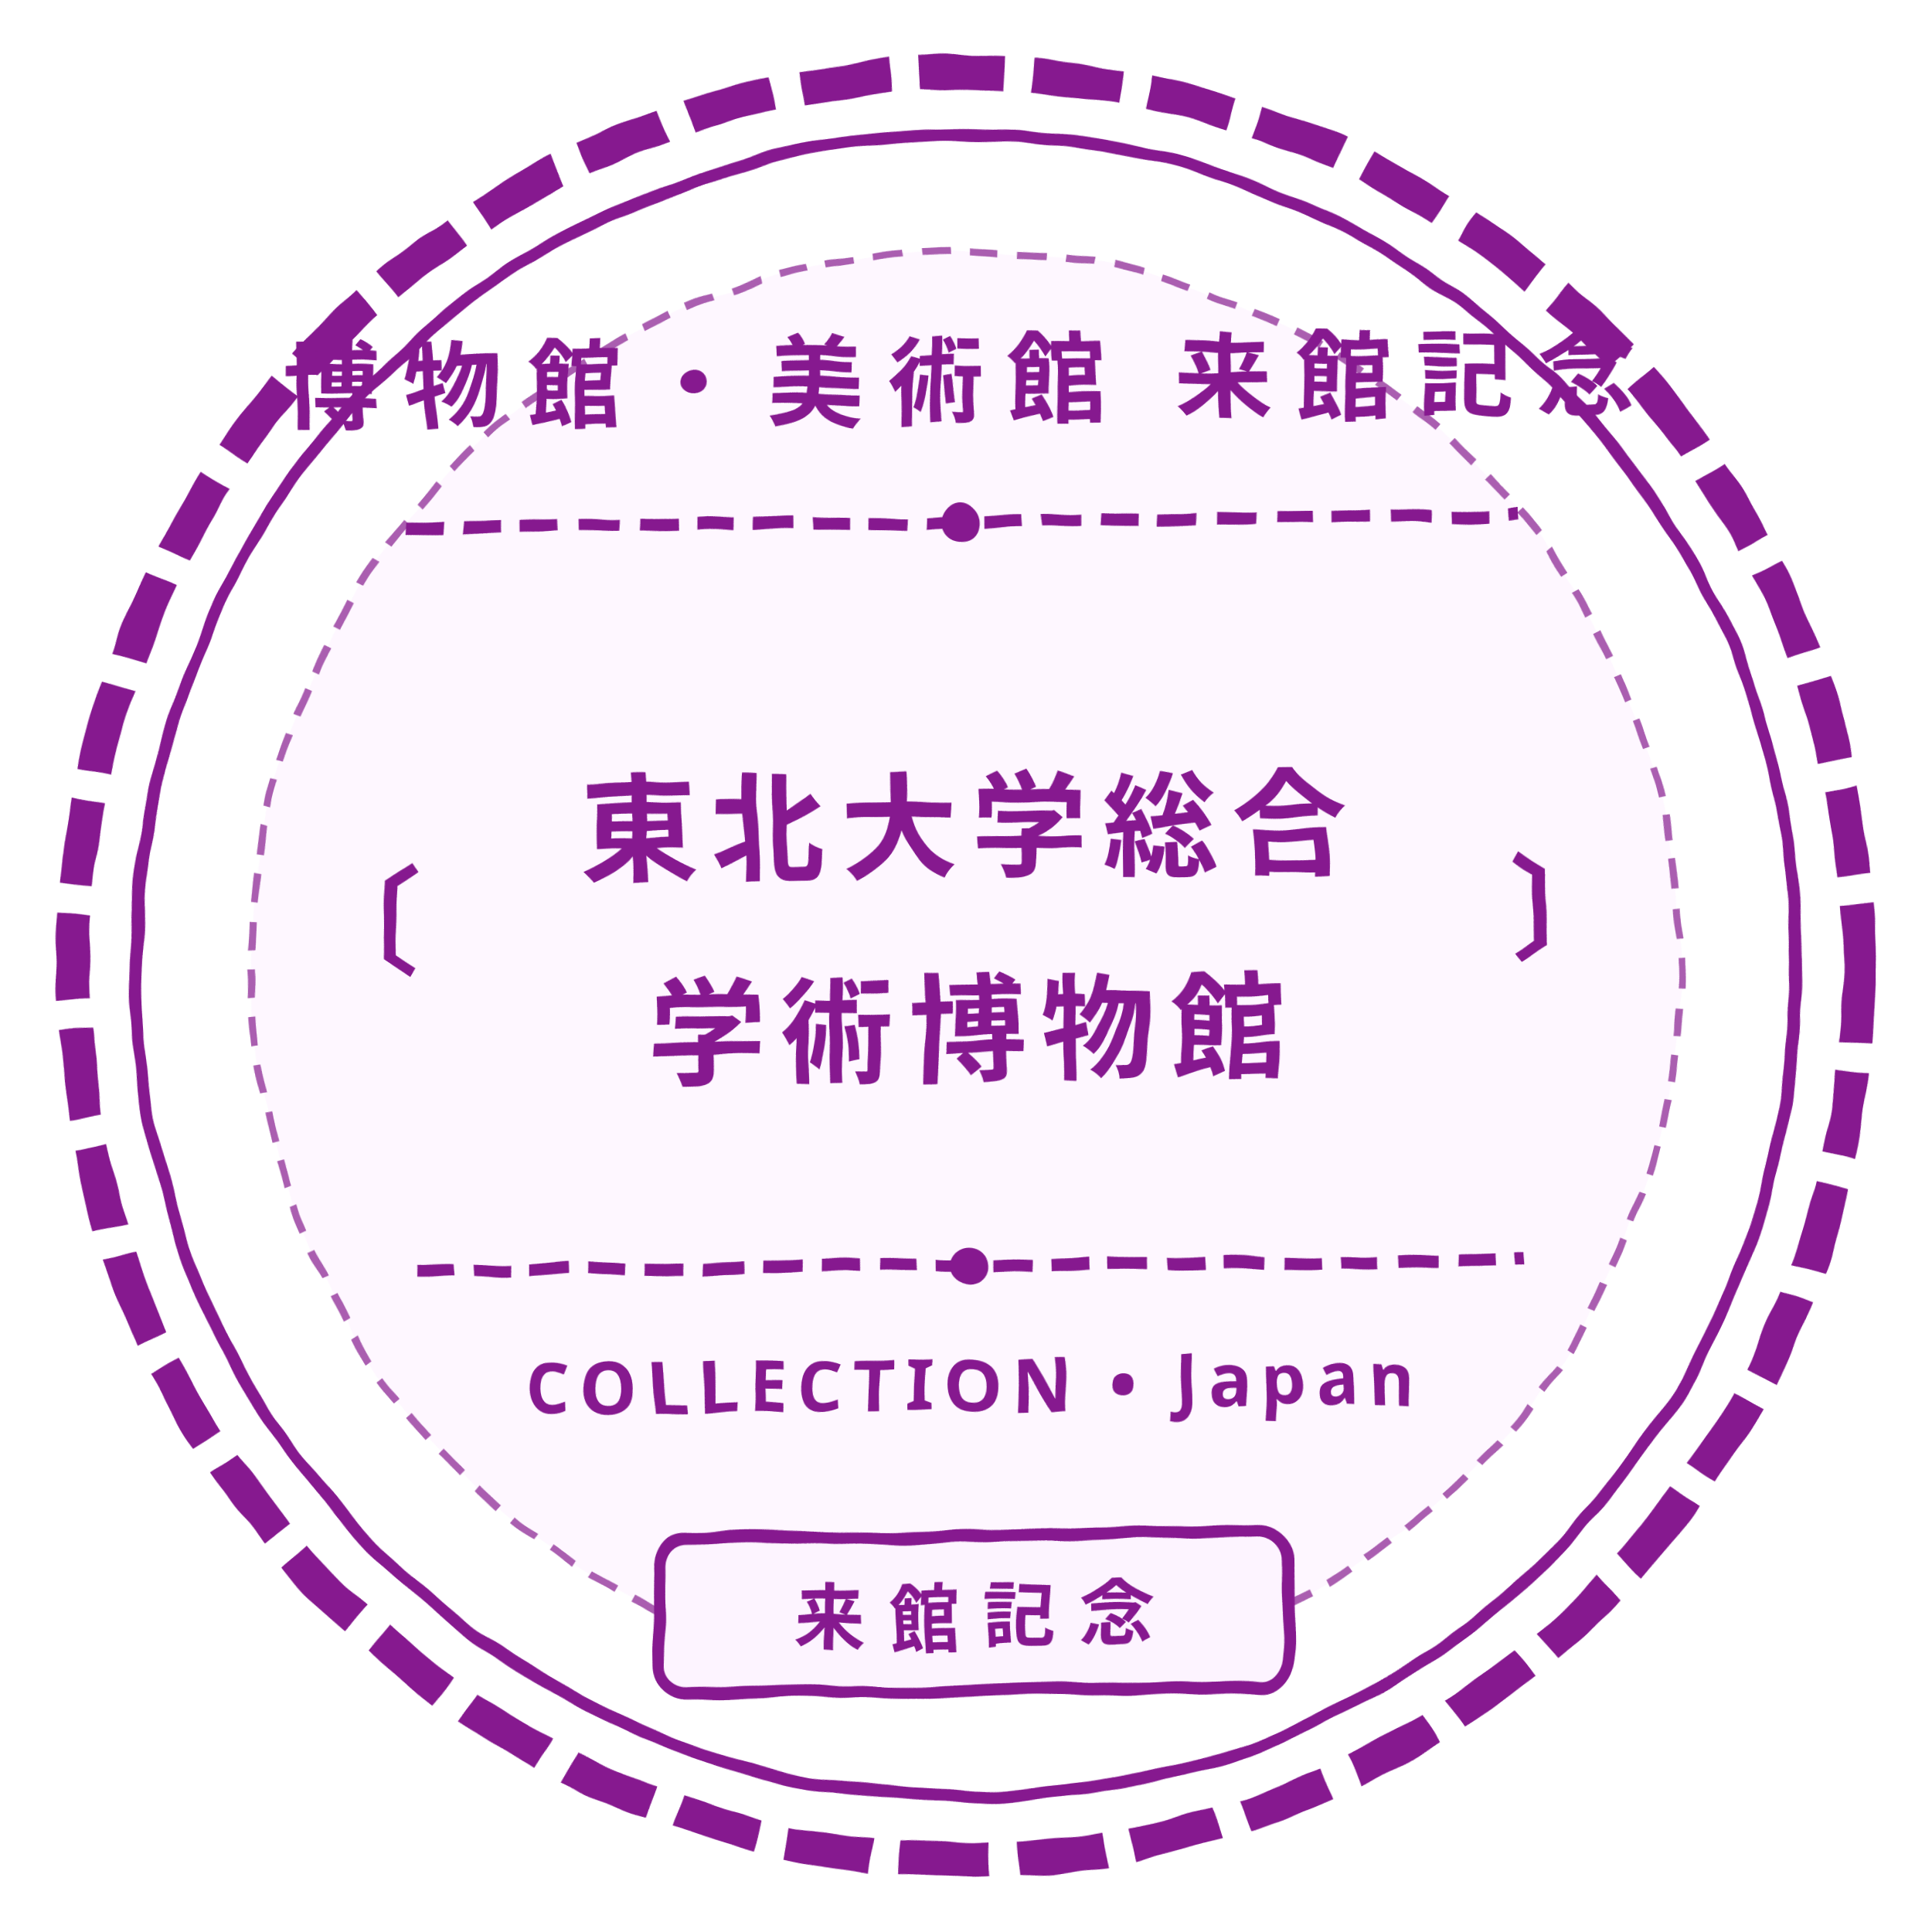
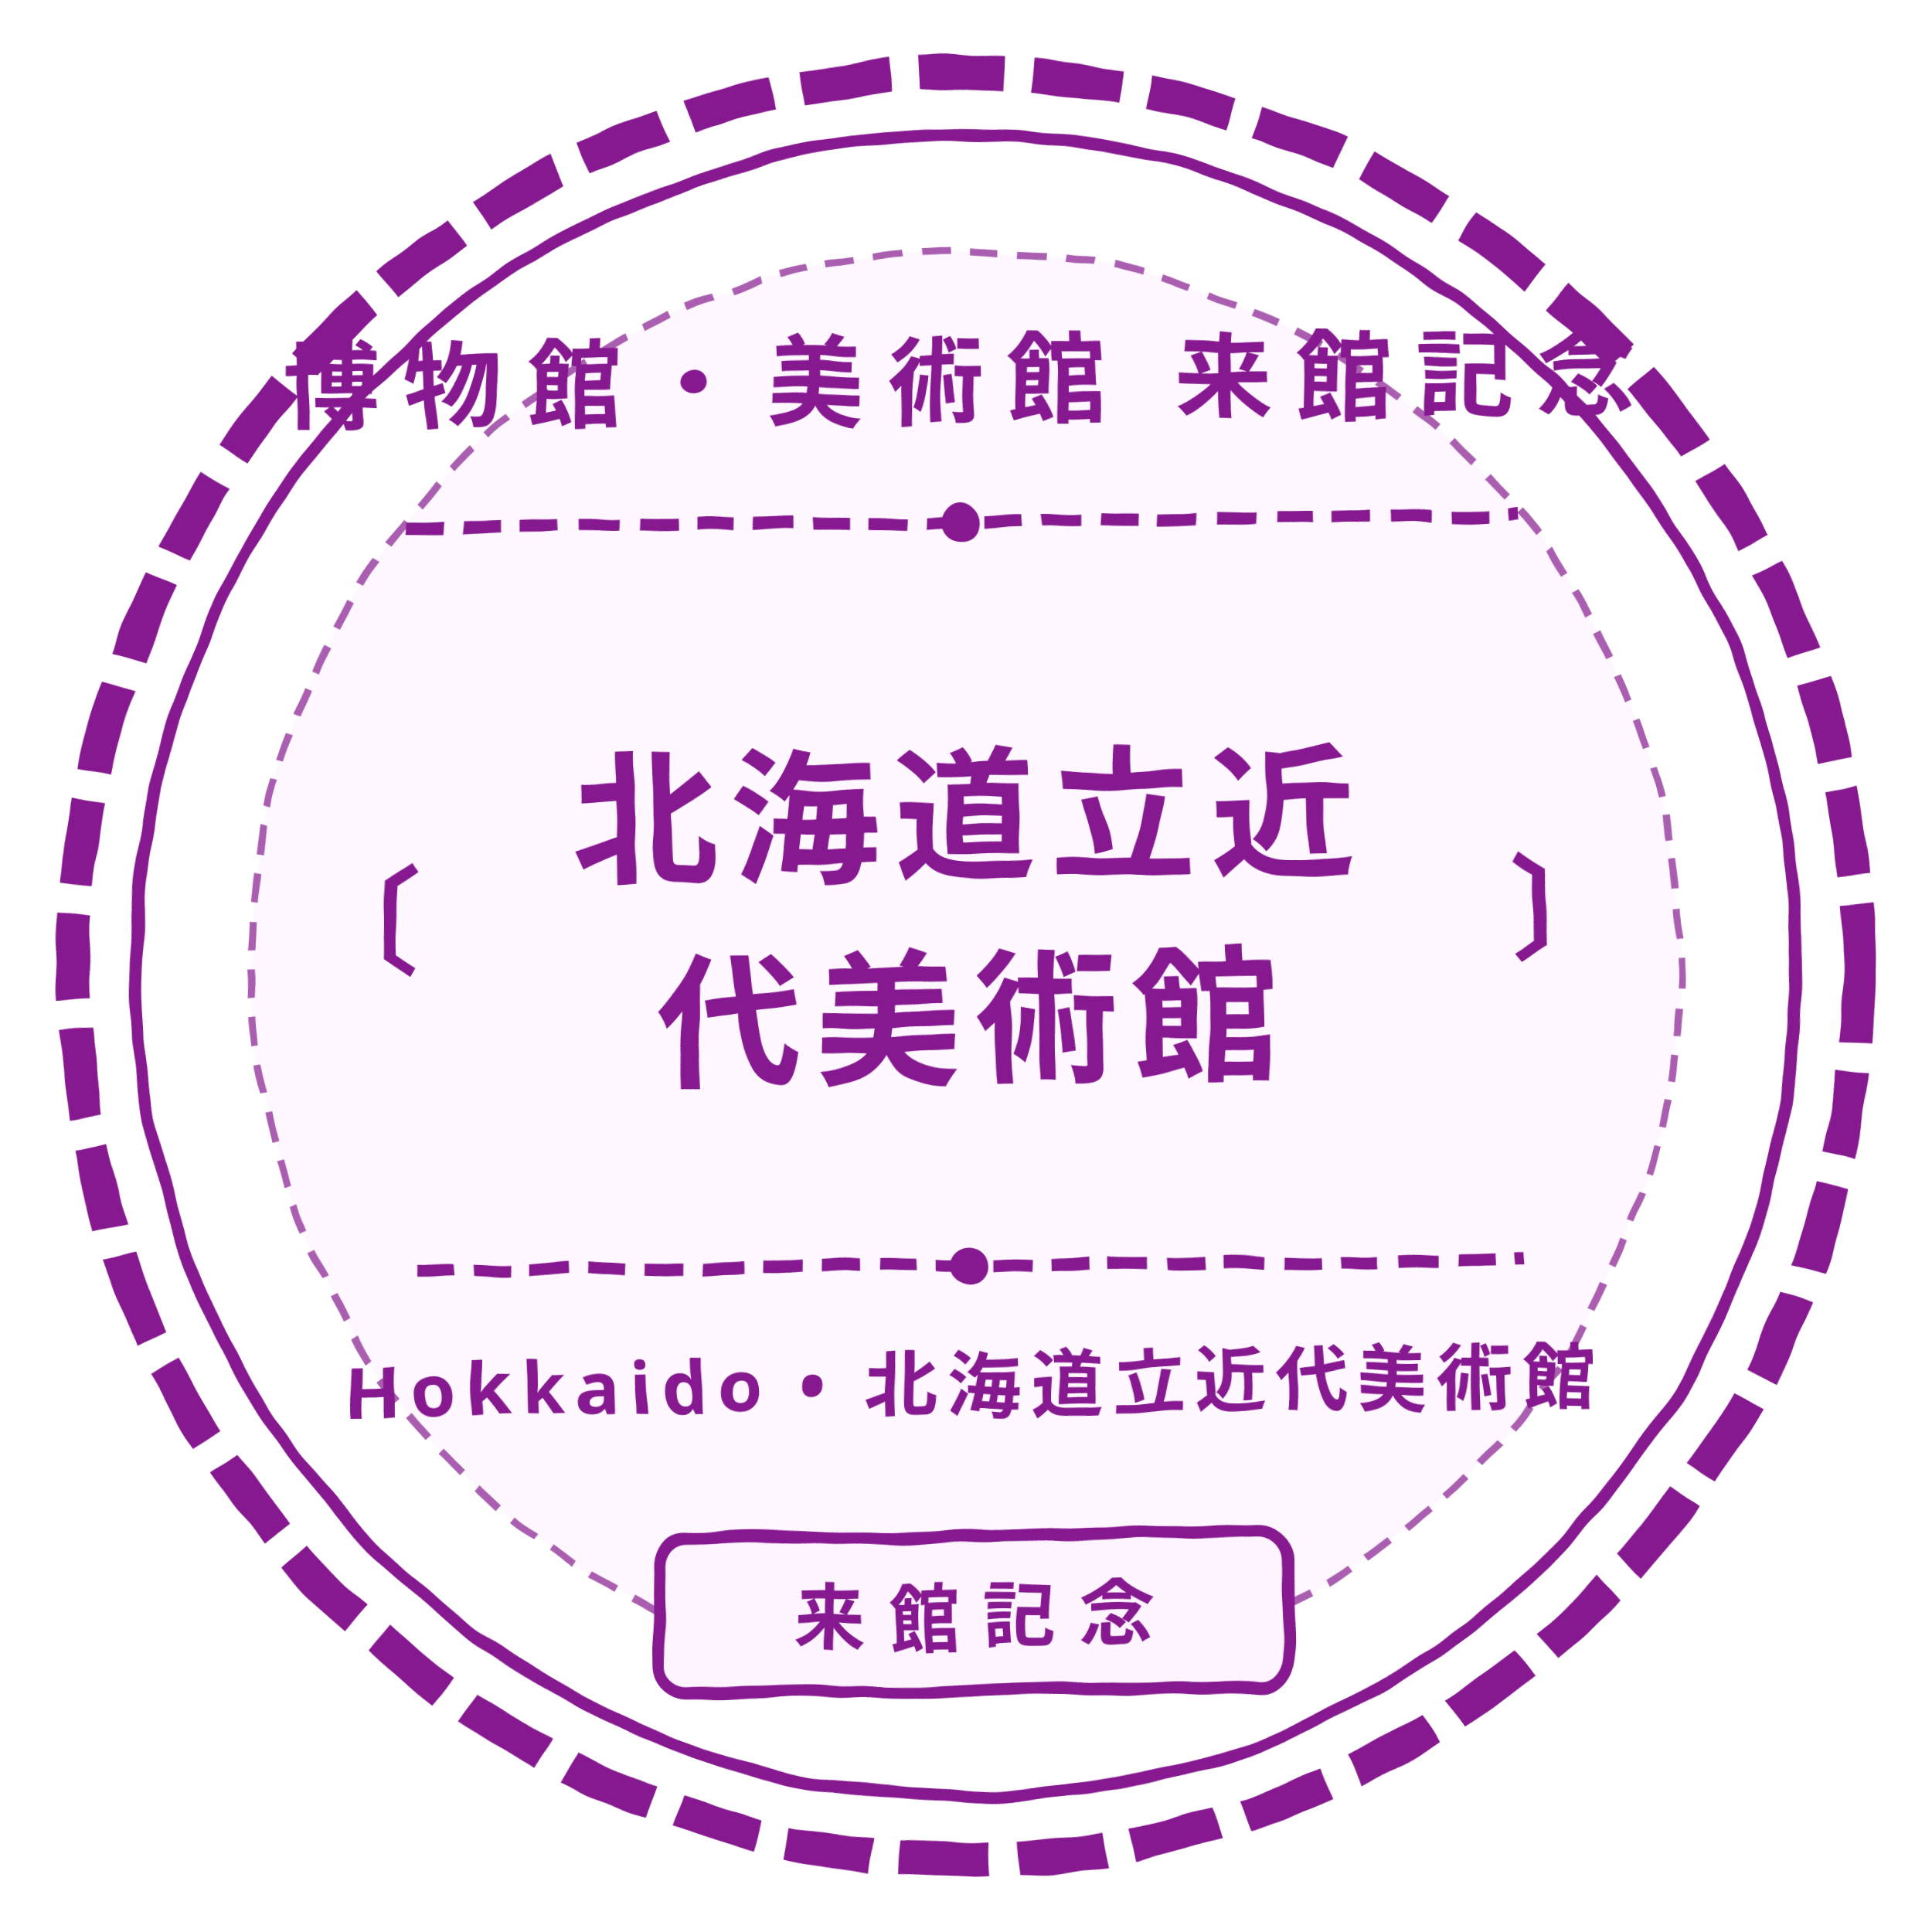
<svg xmlns="http://www.w3.org/2000/svg" viewBox="0 0 400 400" width="100%" height="100%">
  <defs>
    <filter id="hanko-rough-museum--1a97477d" x="-5%" y="-5%" width="110%" height="110%">
      <feTurbulence type="fractalNoise" baseFrequency="0.04" numOctaves="3" result="noise" />
      <feDisplacementMap in="SourceGraphic" in2="noise" scale="2.5" xChannelSelector="R" yChannelSelector="G" />
    </filter>
  </defs>
  <g filter="url(#hanko-rough-museum--1a97477d)" transform="rotate(-0.66 200 200)">
    <circle cx="200" cy="200" r="185" fill="none" stroke="#86198f" stroke-width="7" stroke-dasharray="18 6" />
    <circle cx="200" cy="200" r="172" fill="none" stroke="#86198f" stroke-width="2.5" />
    <circle cx="200" cy="200" r="148" fill="#fdf4ff" stroke="#86198f" stroke-width="1.5" stroke-dasharray="6 4" opacity="0.7" />
    <text x="200" y="86" font-family="'Noto Serif JP', 'Yu Mincho', serif" font-weight="bold" font-size="20" fill="#86198f" text-anchor="middle" letter-spacing="5">博物館・美術館 来館記念</text>
    <line x1="85" y1="108" x2="315" y2="108" stroke="#86198f" stroke-width="2.5" stroke-dasharray="8 4" />
    <circle cx="200" cy="108" r="4" fill="#86198f" />
    <text x="75" y="198" font-family="'Noto Serif JP', serif" font-weight="bold" font-size="24" fill="#86198f" text-anchor="middle">〔</text>
    <text x="325" y="198" font-family="'Noto Serif JP', serif" font-weight="bold" font-size="24" fill="#86198f" text-anchor="middle">〕</text>
-     <text x="200" y="180" font-family="'Noto Serif JP', 'Yu Mincho', serif" font-weight="900" font-size="24" fill="#86198f" text-anchor="middle" letter-spacing="3">東北大学総合</text>
-     <text x="200" y="222" font-family="'Noto Serif JP', 'Yu Mincho', serif" font-weight="900" font-size="24" fill="#86198f" text-anchor="middle" letter-spacing="3">学術博物館</text>
+     <text x="200" y="180" font-family="'Noto Serif JP', 'Yu Mincho', serif" font-weight="900" font-size="30" fill="#86198f" text-anchor="middle" letter-spacing="3">北海道立近</text>
+     <text x="200" y="222" font-family="'Noto Serif JP', 'Yu Mincho', serif" font-weight="900" font-size="30" fill="#86198f" text-anchor="middle" letter-spacing="3">代美術館</text>
    <line x1="85" y1="262" x2="315" y2="262" stroke="#86198f" stroke-width="2.5" stroke-dasharray="8 4" />
    <circle cx="200" cy="262" r="4" fill="#86198f" />
-     <text x="200" y="292" font-family="'Noto Sans JP', 'Hiragino Sans', sans-serif" font-weight="bold" font-size="15" fill="#86198f" text-anchor="middle" letter-spacing="2">COLLECTION • Japan</text>
+     <text x="200" y="292" font-family="'Noto Sans JP', 'Hiragino Sans', sans-serif" font-weight="bold" font-size="15" fill="#86198f" text-anchor="middle" letter-spacing="2">Hokkaido • 北海道立近代美術館</text>
    <rect x="135" y="318" width="130" height="32" rx="6" fill="#fdf4ff" stroke="#86198f" stroke-width="2.5" />
    <text x="200" y="340" font-family="'Noto Serif JP', 'Yu Mincho', serif" font-weight="900" font-size="15" fill="#86198f" text-anchor="middle" letter-spacing="5">来館記念</text>
  </g>
</svg>
